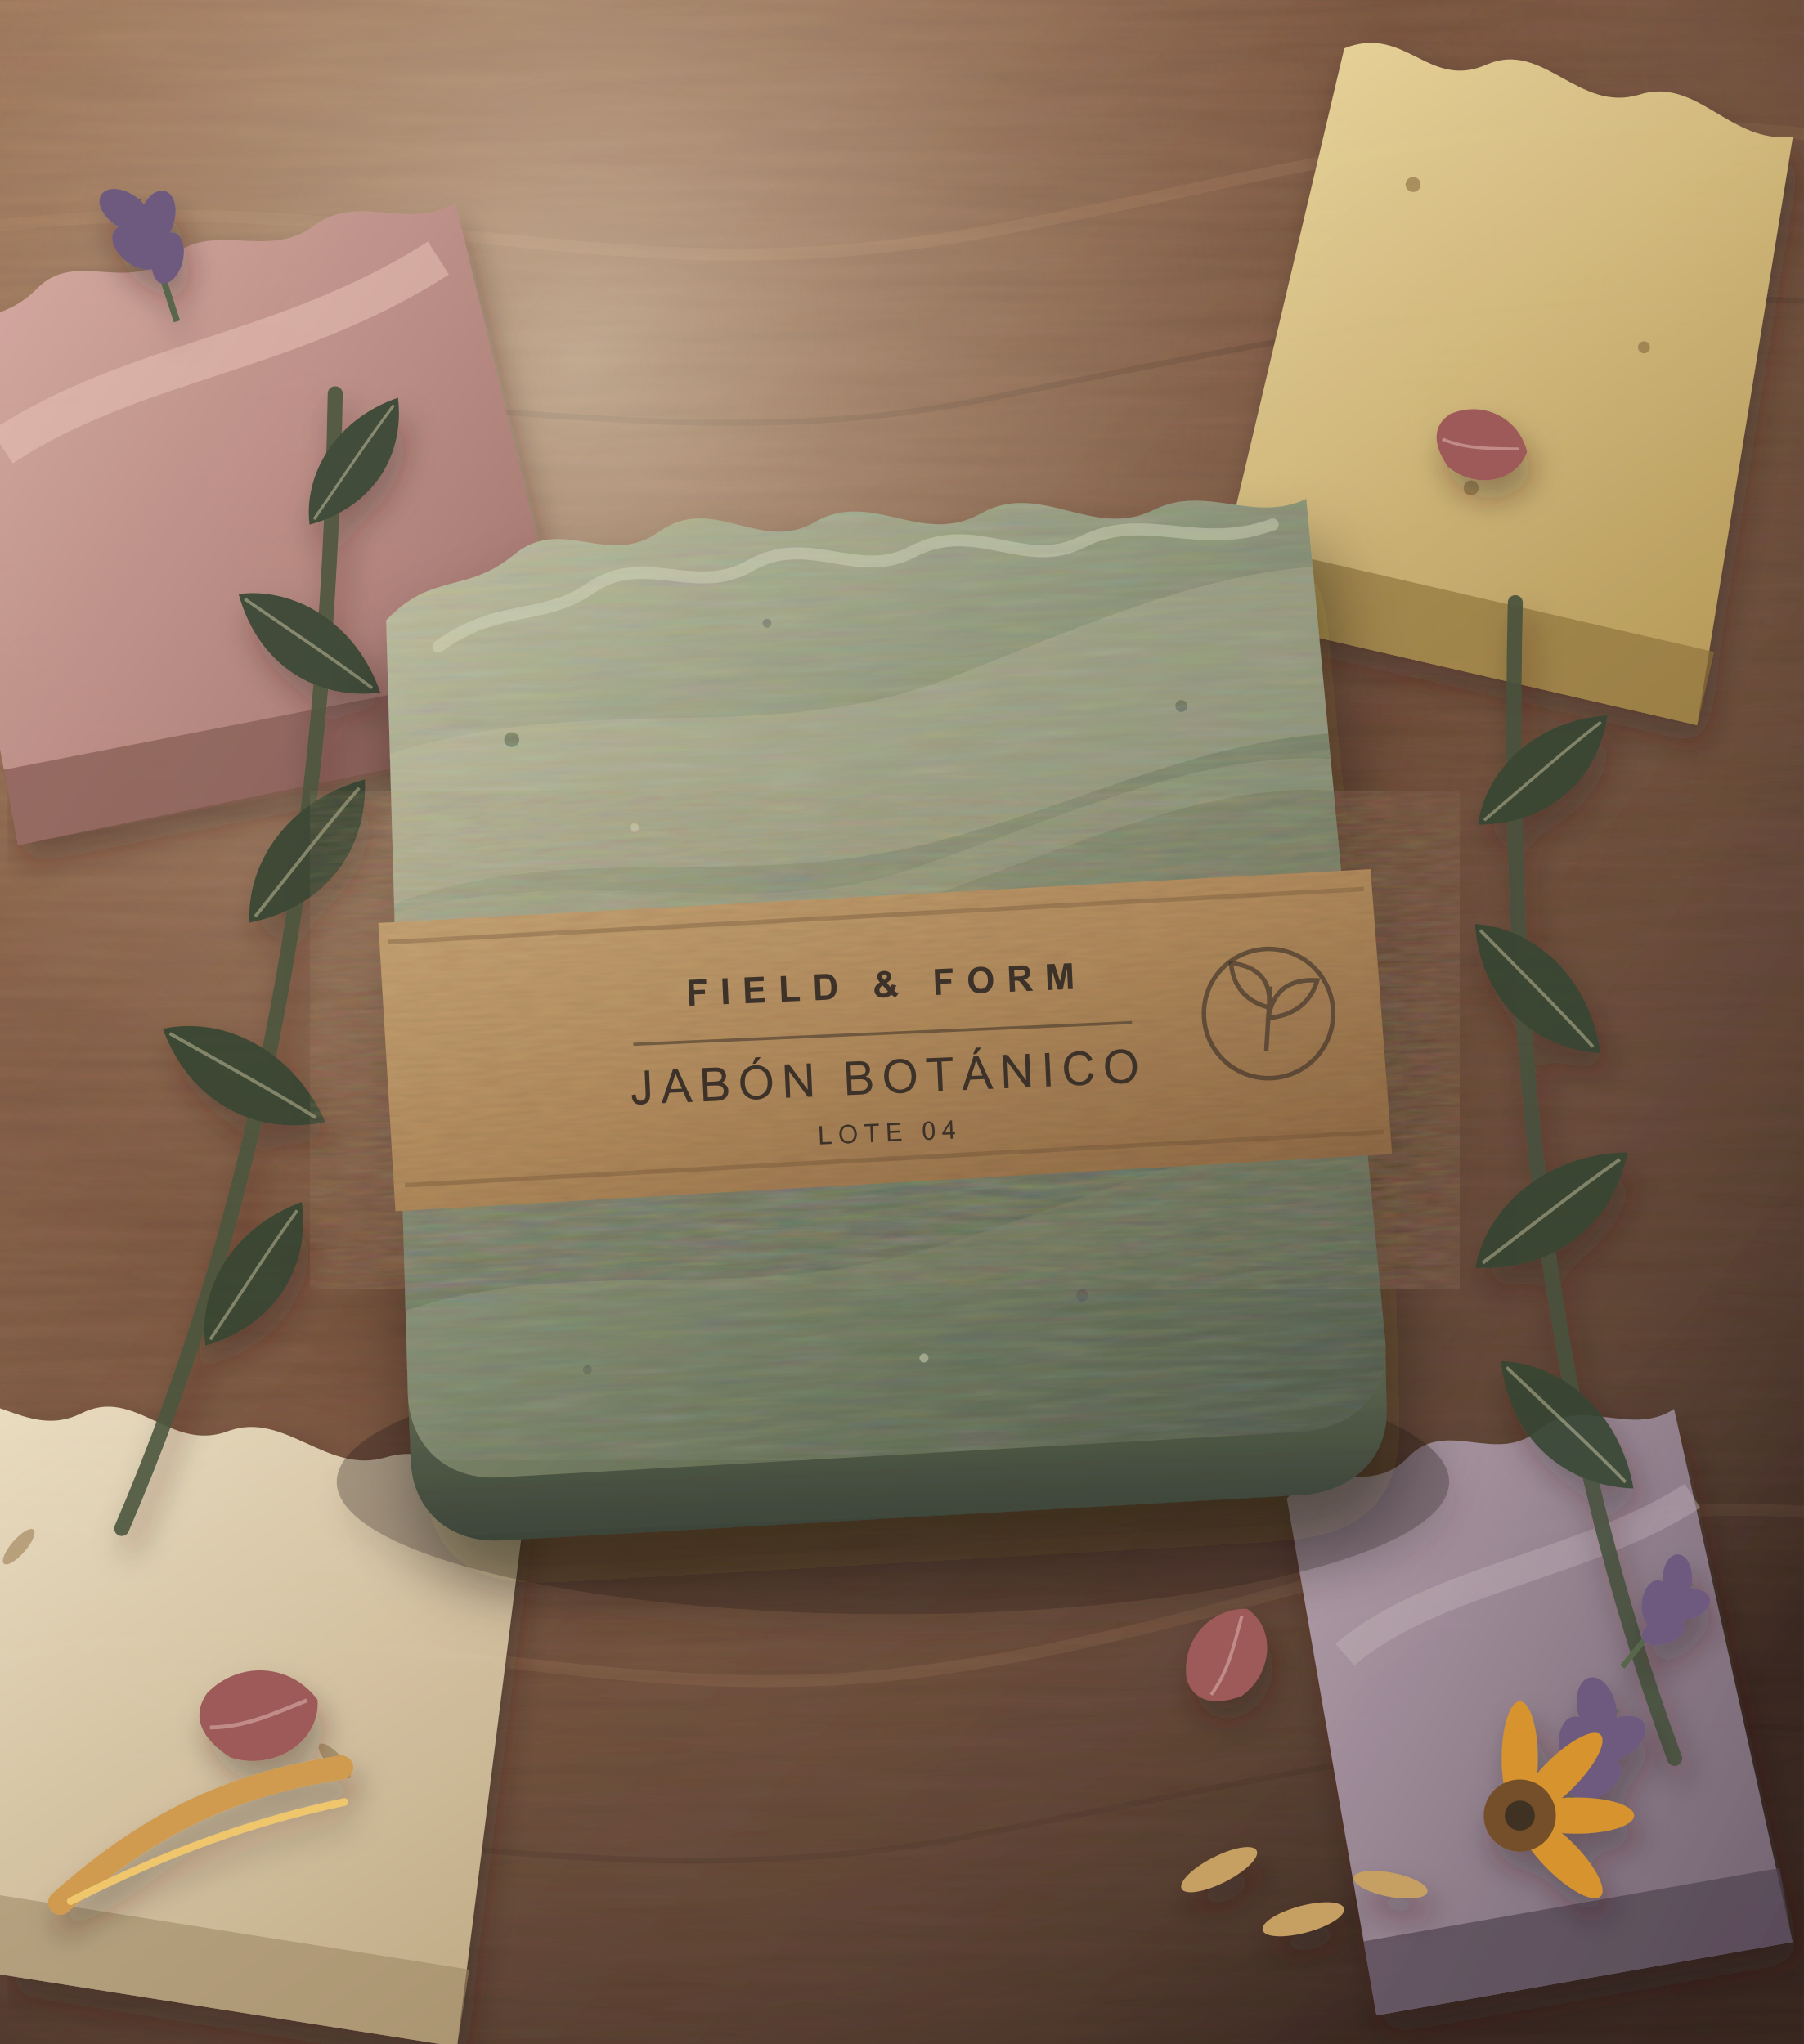
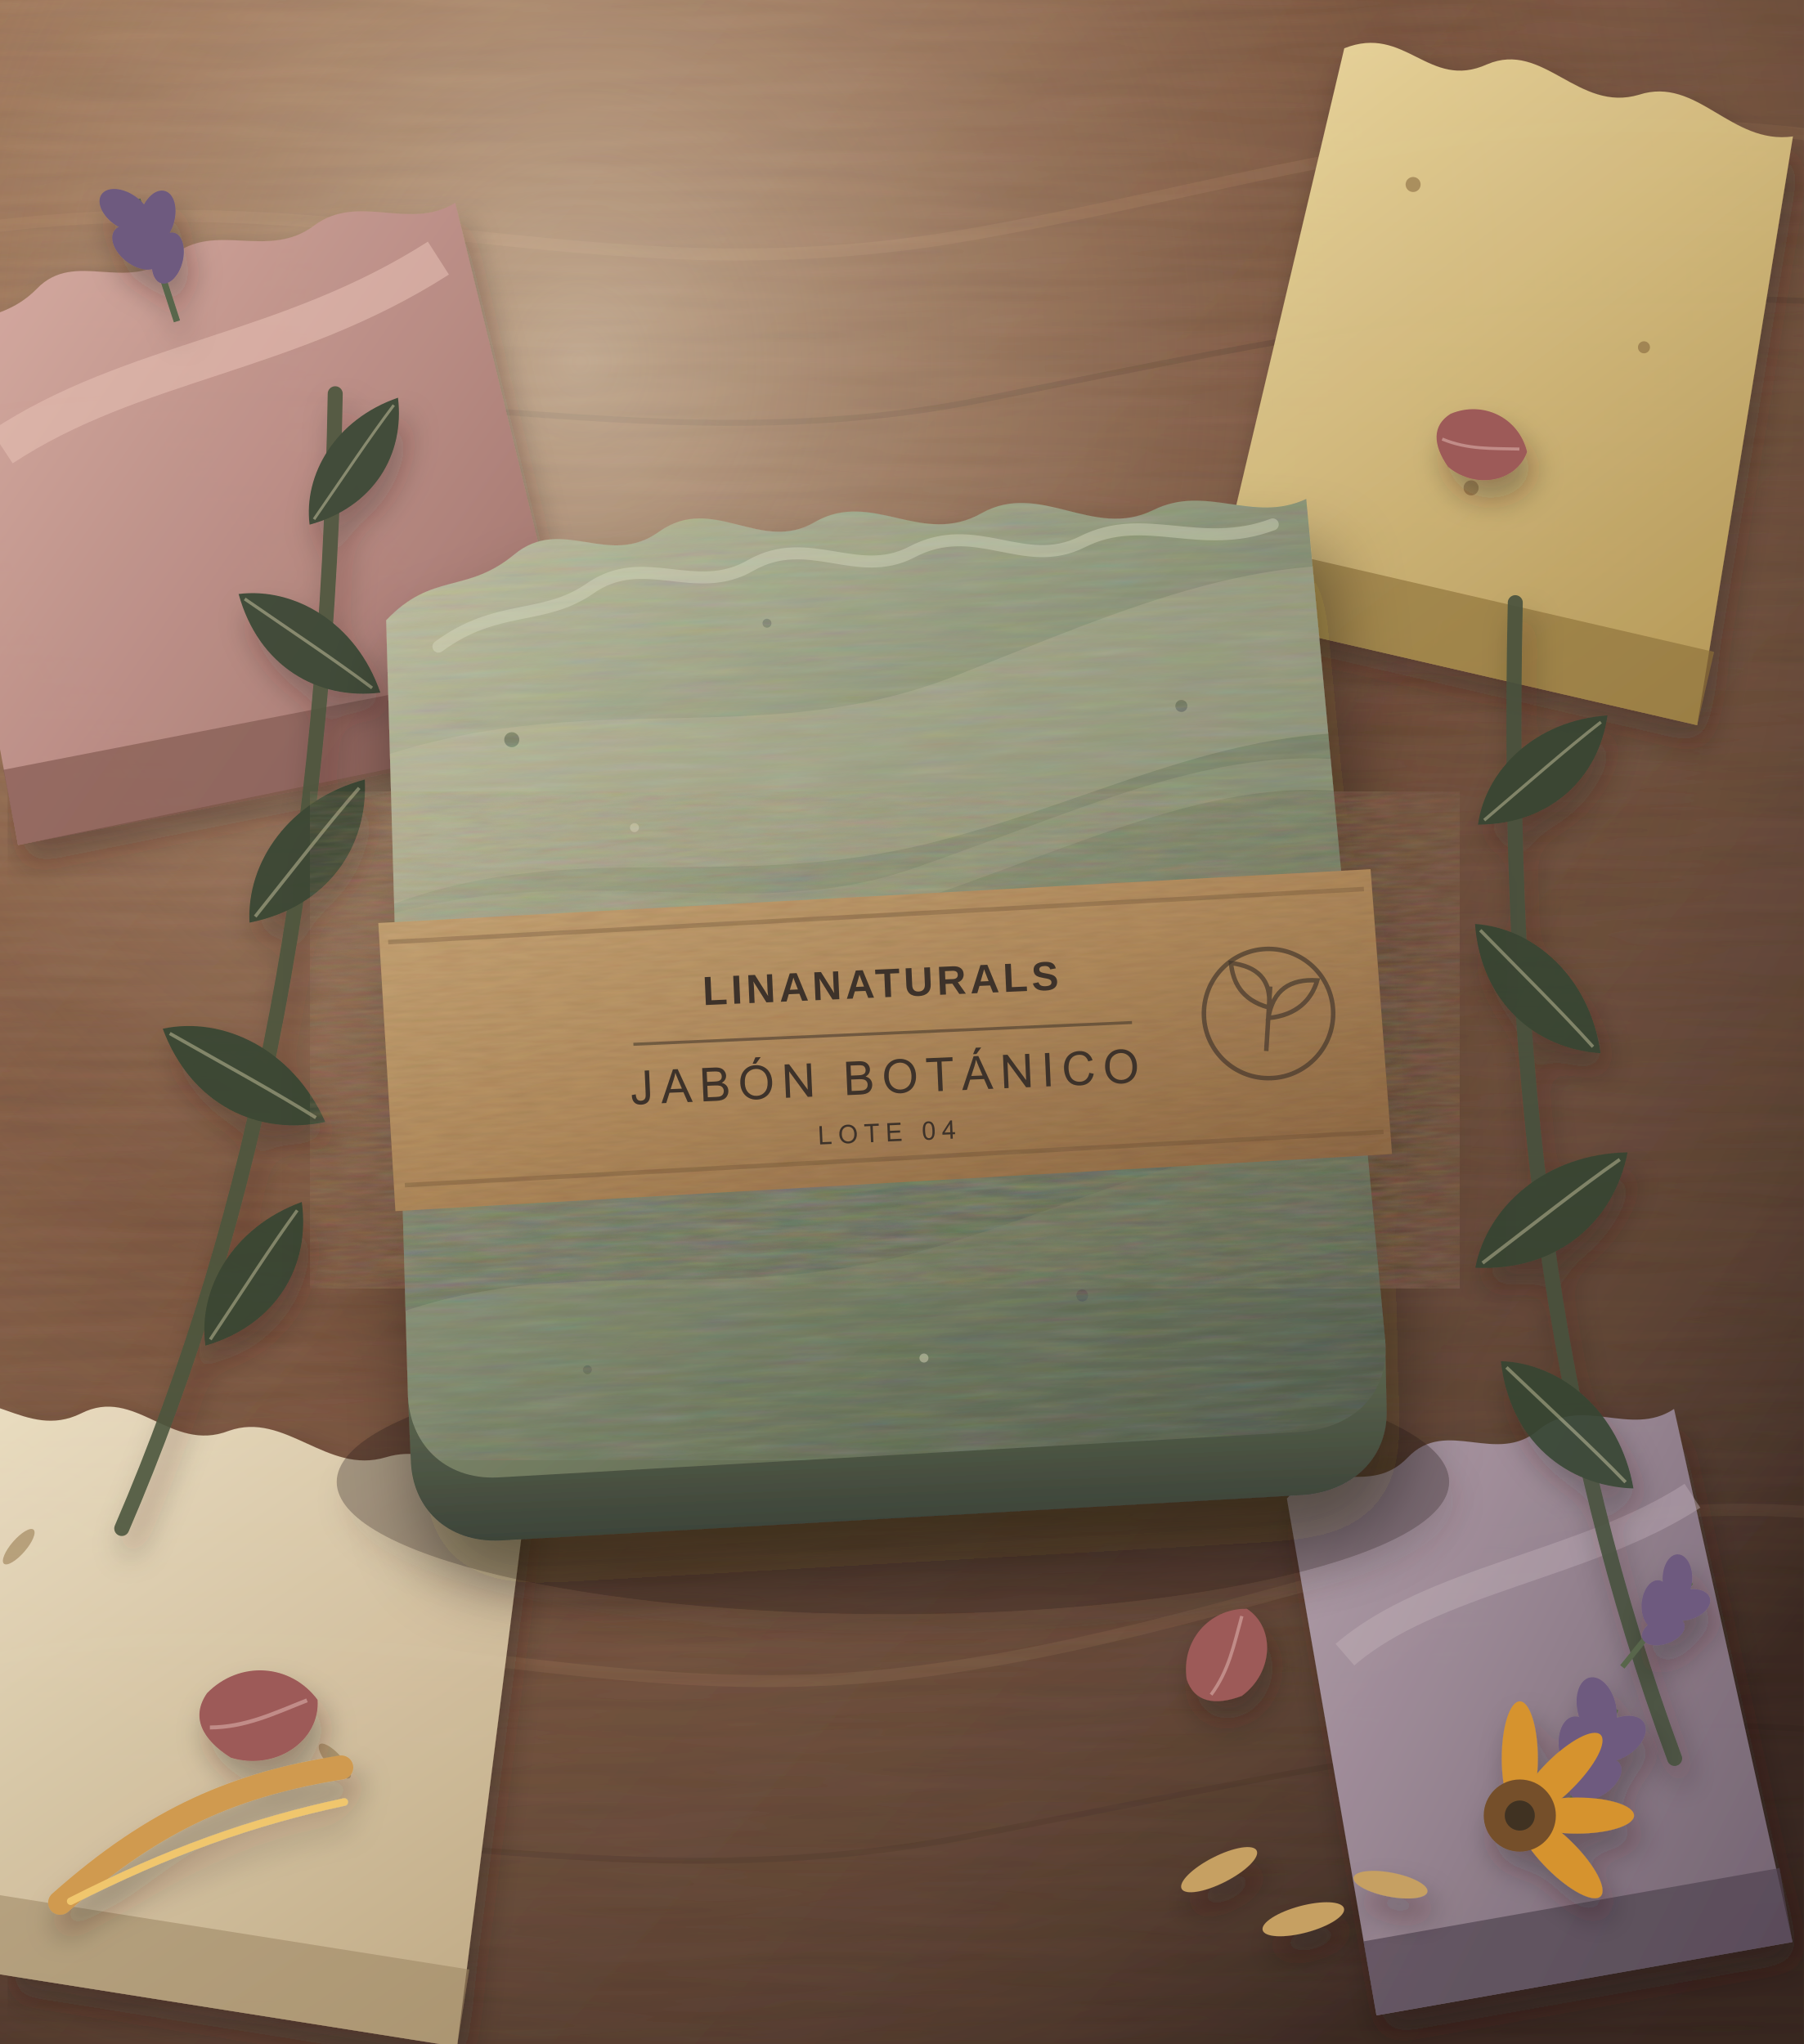
<svg xmlns="http://www.w3.org/2000/svg" viewBox="0 0 1200 1360" role="img" aria-labelledby="title desc">
  <defs>
    <linearGradient id="wood" x1="0" y1="0" x2="1" y2="1">
      <stop offset="0" stop-color="#9a7257" />
      <stop offset=".42" stop-color="#76513e" />
      <stop offset="1" stop-color="#4b342b" />
    </linearGradient>
    <radialGradient id="light" cx="32%" cy="18%" r="92%">
      <stop offset="0" stop-color="#fff3d8" stop-opacity=".52" />
      <stop offset=".52" stop-color="#d8ad84" stop-opacity=".08" />
      <stop offset="1" stop-color="#281d19" stop-opacity=".52" />
    </radialGradient>
    <linearGradient id="sage" x1=".12" y1="0" x2=".9" y2="1">
      <stop offset="0" stop-color="#b9b99a" />
      <stop offset=".38" stop-color="#899174" />
      <stop offset=".72" stop-color="#687258" />
      <stop offset="1" stop-color="#4f5847" />
    </linearGradient>
    <linearGradient id="sageEdge" x1="0" y1="0" x2="0" y2="1">
      <stop stop-color="#606a51" />
      <stop offset="1" stop-color="#3d4439" />
    </linearGradient>
    <linearGradient id="blush" x1="0" y1="0" x2="1" y2="1">
      <stop stop-color="#d9aea5" />
      <stop offset="1" stop-color="#9f706a" />
    </linearGradient>
    <linearGradient id="butter" x1="0" y1="0" x2="1" y2="1">
      <stop stop-color="#ead69c" />
      <stop offset="1" stop-color="#b89b59" />
    </linearGradient>
    <linearGradient id="cream" x1="0" y1="0" x2="1" y2="1">
      <stop stop-color="#f0e5c9" />
      <stop offset="1" stop-color="#c4ae89" />
    </linearGradient>
    <linearGradient id="mauve" x1="0" y1="0" x2="1" y2="1">
      <stop stop-color="#b4a1ad" />
      <stop offset="1" stop-color="#756474" />
    </linearGradient>
    <linearGradient id="kraft" x1="0" y1="0" x2="1" y2="1">
      <stop stop-color="#c7a576" />
      <stop offset=".48" stop-color="#b18b5d" />
      <stop offset="1" stop-color="#8d6845" />
    </linearGradient>
    <filter id="woodTexture" x="0" y="0" width="100%" height="100%">
      <feTurbulence type="fractalNoise" baseFrequency=".008 .11" numOctaves="2" seed="41" result="grain" />
      <feColorMatrix in="grain" values=".32 0 0 0 .12 0 .24 0 0 .07 0 0 .18 0 .03 0 0 0 .34 0" result="tinted" />
      <feBlend in="SourceGraphic" in2="tinted" mode="multiply" />
    </filter>
    <filter id="barTexture" x="-5%" y="-5%" width="110%" height="110%">
      <feTurbulence type="fractalNoise" baseFrequency=".018 .18" numOctaves="3" seed="14" result="noise" />
      <feColorMatrix in="noise" values="1 0 0 0 0 0 1 0 0 0 0 0 1 0 0 0 0 0 .18 0" result="grain" />
      <feBlend in="SourceGraphic" in2="grain" mode="soft-light" />
    </filter>
    <filter id="paperTexture" x="-5%" y="-8%" width="110%" height="116%">
      <feTurbulence type="fractalNoise" baseFrequency=".045 .32" numOctaves="2" seed="7" result="fiber" />
      <feColorMatrix in="fiber" values=".55 0 0 0 .12 0 .42 0 0 .08 0 0 .28 0 .04 0 0 0 .23 0" result="paper" />
      <feBlend in="SourceGraphic" in2="paper" mode="multiply" />
    </filter>
    <filter id="softShadow" x="-25%" y="-25%" width="150%" height="165%">
      <feDropShadow dx="8" dy="30" stdDeviation="24" flood-color="#211611" flood-opacity=".42" />
    </filter>
    <filter id="smallShadow" x="-30%" y="-30%" width="160%" height="170%">
      <feDropShadow dx="5" dy="13" stdDeviation="10" flood-color="#2c1c15" flood-opacity=".34" />
    </filter>
    <clipPath id="mainClip">
      <path d="M268 398C300 367 322 383 355 358C388 333 417 370 452 347C489 323 519 365 556 345C595 325 626 365 667 344C707 324 740 365 781 347C817 331 847 359 883 344L911 905C913 941 888 962 854 964L317 971C282 971 259 946 260 912Z" />
    </clipPath>
    <symbol id="oliveLeaf" viewBox="0 0 120 46">
      <path d="M4 25C29-1 74-8 114 17C86 46 43 53 4 25Z" fill="currentColor" />
      <path d="M9 25C48 22 79 19 108 18" fill="none" stroke="#d6d2ad" stroke-opacity=".48" stroke-width="2" />
    </symbol>
    <symbol id="rosePetal" viewBox="0 0 70 54">
      <path d="M7 23C17 2 42-5 61 8C69 27 53 49 29 50C12 46 3 37 7 23Z" fill="currentColor" />
      <path d="M14 39C31 33 42 22 56 10" fill="none" stroke="#f2d1c8" stroke-opacity=".42" stroke-width="2" />
    </symbol>
    <symbol id="lavenderBud" viewBox="0 0 38 74">
      <path d="M19 73V14" stroke="#59664c" stroke-width="3" />
      <g fill="currentColor">
        <ellipse cx="12" cy="17" rx="8" ry="13" transform="rotate(-38 12 17)" />
        <ellipse cx="25" cy="25" rx="8" ry="13" transform="rotate(34 25 25)" />
        <ellipse cx="12" cy="35" rx="8" ry="13" transform="rotate(-34 12 35)" />
        <ellipse cx="24" cy="44" rx="7" ry="12" transform="rotate(32 24 44)" />
      </g>
    </symbol>
    <path id="label-bold-amp" d="M1446-179L1276 38Q1151-23 1036-130Q947-50 847-12Q747 26 609 26Q335 26 197-128Q90-247 90-402Q90-543 174-655Q258-768 425-851Q350-940 312-1020Q274-1101 274-1173Q274-1306 381-1398Q487-1491 684-1491Q874-1491 981-1394Q1088-1297 1088-1157Q1088-1068 1035-988Q982-908 821-807L1025-538Q1061-602 1087-705L1341-647Q1303-512 1275-449Q1247-387 1215-345Q1262-301 1337-248Q1411-196 1446-179M612-1056L681-976L757-1034Q841-1099 841-1163Q841-1217 801-1255Q760-1293 691-1293Q624-1293 586-1259Q548-1226 548-1182Q548-1130 612-1056M857-318L571-671Q474-622 426-553Q378-484 378-412Q378-321 438-263Q497-206 597-206Q663-206 724-232Q785-258 857-318" />
    <path id="label-bold-D" d="M148 0L148-1466L689-1466Q872-1466 968-1438Q1097-1400 1189-1303Q1281-1206 1329-1065Q1377-925 1377-719Q1377-538 1332-407Q1277-247 1175-148Q1098-73 967-31Q869 0 705 0L148 0M577-1218L444-1218L444-247L665-247Q789-247 844-261Q916-279 964-322Q1011-365 1041-463Q1071-562 1071-732Q1071-902 1041-993Q1011-1084 957-1135Q903-1186 820-1204Q758-1218 577-1218" />
    <path id="label-bold-E" d="M1264 0L149 0L149-1466L1236-1466L1236-1218L445-1218L445-893L1181-893L1181-646L445-646L445-247L1264-247" />
    <path id="label-bold-F" d="M447 0L151 0L151-1466L1156-1466L1156-1218L447-1218L447-871L1059-871L1059-623L447-623" />
    <path id="label-bold-I" d="M436 0L140 0L140-1466L436-1466" />
    <path id="label-bold-L" d="M1189 0L157 0L157-1454L453-1454L453-247L1189-247" />
    <path id="label-bold-M" d="M420 0L145 0L145-1466L588-1466L854-466L1117-1466L1561-1466L1561 0L1286 0L1286-1154L995 0L710 0L420-1154" />
    <path id="label-bold-O" d="M89-724Q89-948 156-1100Q206-1212 293-1301Q379-1390 482-1433Q619-1491 798-1491Q1122-1491 1317-1290Q1511-1089 1511-731Q1511-376 1318-175Q1125 25 802 25Q475 25 282-174Q89-374 89-724M394-734Q394-485 509-356Q624-228 801-228Q978-228 1092-355Q1205-483 1205-738Q1205-990 1095-1114Q984-1238 801-1238Q618-1238 506-1112Q394-987 394-734" />
    <path id="label-bold-R" d="M446 0L150 0L150-1466L773-1466Q1008-1466 1115-1426Q1221-1387 1285-1286Q1349-1185 1349-1055Q1349-890 1252-782Q1155-675 962-647Q1058-591 1121-524Q1183-457 1289-286L1468 0L1114 0L900-319Q786-490 744-534Q702-579 655-595Q608-612 506-612L446-612L446 0M446-1218L446-846L665-846Q878-846 931-864Q984-882 1014-926Q1044-970 1044-1036Q1044-1110 1005-1155Q965-1201 893-1213Q857-1218 677-1218" />
    <path id="label-regular-0" d="M85-723Q85-983 139-1141Q192-1300 298-1386Q403-1472 563-1472Q681-1472 770-1424Q859-1377 917-1287Q975-1198 1008-1069Q1041-941 1041-723Q1041-465 988-306Q935-148 830-61Q724 25 563 25Q351 25 230-127Q85-310 85-723M270-723Q270-362 355-242Q439-123 563-123Q687-123 772-243Q856-363 856-723Q856-1085 772-1204Q687-1323 561-1323Q437-1323 363-1218Q270-1084 270-723" />
    <path id="label-regular-4" d="M842 0L662 0L662-351L26-351L26-516L695-1466L842-1466L842-516L1040-516L1040-351L842-351L842 0M203-516L662-516L662-1177" />
    <path id="label-regular-A" d="M203 0L-3 0L560-1466L769-1466L1369 0L1148 0L977-444L364-444L203 0M581-1032L420-602L917-602L764-1008Q694-1193 660-1312Q632-1171 581-1032" />
    <path id="label-regular-B" d="M709 0L150 0L150-1466L700-1466Q868-1466 970-1421Q1071-1377 1129-1284Q1186-1192 1186-1091Q1186-997 1135-914Q1084-831 981-780Q1114-741 1186-647Q1257-553 1257-425Q1257-322 1214-233Q1170-145 1106-97Q1042-49 946-24Q849 0 709 0M344-1293L344-850L661-850Q790-850 846-867Q920-889 958-940Q995-991 995-1068Q995-1141 960-1196Q925-1252 860-1272Q795-1293 637-1293L344-1293M344-677L344-173L709-173Q803-173 841-180Q908-192 953-220Q998-248 1027-301Q1056-355 1056-425Q1056-507 1014-567Q972-628 898-652Q823-677 683-677" />
    <path id="label-regular-C" d="M1204-514L1398-465Q1337-226 1179-100Q1020 25 791 25Q554 25 406-71Q257-168 180-351Q102-534 102-744Q102-973 190-1143Q277-1314 439-1402Q600-1491 794-1491Q1014-1491 1164-1379Q1314-1267 1373-1064L1182-1019Q1131-1179 1034-1252Q937-1325 790-1325Q621-1325 508-1244Q394-1163 348-1026Q302-890 302-745Q302-558 357-418Q411-279 526-210Q641-141 775-141Q938-141 1051-235Q1164-329 1204-514" />
    <path id="label-regular-E" d="M1256 0L162 0L162-1466L1222-1466L1222-1293L356-1293L356-844L1167-844L1167-672L356-672L356-173L1256-173" />
    <path id="label-regular-I" d="M385 0L191 0L191-1466L385-1466" />
    <path id="label-regular-J" d="M59-416L234-440Q241-272 297-210Q353-148 452-148Q525-148 578-181Q631-215 651-272Q671-330 671-456L671-1466L865-1466L865-467Q865-283 821-182Q776-81 680-28Q583 25 453 25Q260 25 158-86Q55-197 59-416" />
    <path id="label-regular-L" d="M1066 0L150 0L150-1466L344-1466L344-173L1066-173" />
    <path id="label-regular-N" d="M342 0L156 0L156-1466L355-1466L1125-315L1125-1466L1311-1466L1311 0L1112 0L342-1152" />
    <path id="label-regular-O" d="M99-714Q99-1079 295-1285Q491-1492 801-1492Q1004-1492 1167-1395Q1330-1298 1416-1124Q1501-951 1501-731Q1501-508 1411-332Q1321-156 1156-65Q991 25 800 25Q593 25 430-75Q267-175 183-348Q99-521 99-714M299-711Q299-446 442-293Q584-141 799-141Q1018-141 1160-295Q1301-449 1301-732Q1301-911 1241-1044Q1180-1178 1064-1251Q947-1325 802-1325Q596-1325 448-1183Q299-1042 299-711" />
    <path id="label-regular-T" d="M725 0L531 0L531-1293L48-1293L48-1466L1210-1466L1210-1293L725-1293" />
    <path id="label-regular-A-acute" d="M203 0L-3 0L560-1466L769-1466L1369 0L1148 0L977-444L364-444L203 0M581-1032L420-602L917-602L764-1008Q694-1193 660-1312Q632-1171 581-1032M690-1556L541-1556L674-1836L910-1836" />
    <path id="label-regular-O-acute" d="M99-714Q99-1079 295-1285Q491-1492 801-1492Q1004-1492 1167-1395Q1330-1298 1416-1124Q1501-951 1501-731Q1501-508 1411-332Q1321-156 1156-65Q991 25 800 25Q593 25 430-75Q267-175 183-348Q99-521 99-714M299-711Q299-446 442-293Q584-141 799-141Q1018-141 1160-295Q1301-449 1301-732Q1301-911 1241-1044Q1180-1178 1064-1251Q947-1325 802-1325Q596-1325 448-1183Q299-1042 299-711M826-1556L677-1556L810-1836L1046-1836" />
  </defs>
  <rect width="1200" height="1360" fill="url(#wood)" />
  <g filter="url(#woodTexture)">
    <rect width="1200" height="1360" fill="url(#wood)" />
    <g fill="none" stroke="#d0a17b" stroke-opacity=".15" stroke-width="8">
      <path d="M-30 154C232 116 388 198 634 158C837 124 1002 58 1236 94" />
      <path d="M-20 1107C218 1056 384 1142 613 1112C845 1082 1017 980 1240 1010" />
    </g>
    <g fill="none" stroke="#35231d" stroke-opacity=".24" stroke-width="4">
      <path d="M-30 275C225 236 425 312 653 266C884 219 1026 189 1236 202" />
      <path d="M-24 1231C198 1191 392 1270 643 1222C853 1182 1057 1131 1235 1154" />
    </g>
  </g>
  <rect width="1200" height="1360" fill="url(#light)" />
  <g filter="url(#smallShadow)" opacity=".96">
    <g transform="translate(-60 64) rotate(-11 260 260)">
      <path d="M32 126C60 101 84 117 113 97C143 76 171 112 205 93C238 75 267 108 302 91C335 75 364 107 397 94L414 454L30 458Z" fill="url(#blush)" />
      <path d="M30 407H414V458H30Z" fill="#80564f" opacity=".65" />
      <path d="M70 196C167 156 268 172 379 128" fill="none" stroke="#efc8bd" stroke-opacity=".5" stroke-width="26" />
    </g>
    <g transform="translate(835 -34) rotate(13 200 230)">
      <path d="M26 102C62 77 87 117 121 91C154 67 187 109 224 88C259 67 291 107 330 92L356 488H24Z" fill="url(#butter)" />
      <path d="M24 438H356V488H24Z" fill="#8d7138" opacity=".62" />
      <g fill="#76552f" opacity=".48">
        <circle cx="91" cy="180" r="5" />
        <circle cx="265" cy="251" r="4" />
        <circle cx="174" cy="368" r="5" />
      </g>
    </g>
    <g transform="translate(-110 886) rotate(9 250 220)">
      <path d="M42 83C73 57 105 94 139 70C172 46 202 87 238 66C273 47 307 85 344 67C377 51 407 78 440 65L452 447H36Z" fill="url(#cream)" />
      <path d="M36 395H452V447H36Z" fill="#9d8663" opacity=".54" />
      <g fill="#96794d" opacity=".56">
        <ellipse cx="112" cy="164" rx="5" ry="15" transform="rotate(32 112 164)" />
        <ellipse cx="342" cy="272" rx="5" ry="15" transform="rotate(-51 342 272)" />
      </g>
    </g>
    <g transform="translate(858 886) rotate(-10 180 210)">
      <path d="M18 81C48 57 72 90 102 68C132 46 159 84 191 65C223 47 250 81 282 67L298 430H17Z" fill="url(#mauve)" />
      <path d="M17 380H298V430H17Z" fill="#514452" opacity=".68" />
      <path d="M38 190C103 151 207 159 284 126" fill="none" stroke="#d1c0ca" stroke-opacity=".34" stroke-width="19" />
    </g>
  </g>
  <g color="#354531" filter="url(#smallShadow)" opacity=".9">
    <path d="M81 1017C172 806 218 565 223 262" fill="none" stroke="#4c553c" stroke-width="10" stroke-linecap="round" />
    <use href="#oliveLeaf" x="108" y="824" width="126" height="48" transform="rotate(-52 171 848)" />
    <use href="#oliveLeaf" x="92" y="692" width="140" height="52" transform="rotate(34 162 718)" />
    <use href="#oliveLeaf" x="139" y="542" width="135" height="51" transform="rotate(-47 206 567)" />
    <use href="#oliveLeaf" x="143" y="406" width="125" height="48" transform="rotate(39 205 430)" />
    <use href="#oliveLeaf" x="181" y="286" width="112" height="43" transform="rotate(-51 237 307)" />
    <path d="M1114 1170C1034 954 1001 716 1008 401" fill="none" stroke="#47513c" stroke-width="10" stroke-linecap="round" />
    <use href="#oliveLeaf" x="974" y="925" width="136" height="51" transform="rotate(48 1042 950)" />
    <use href="#oliveLeaf" x="963" y="780" width="142" height="53" transform="rotate(-33 1034 806)" />
    <use href="#oliveLeaf" x="956" y="635" width="132" height="50" transform="rotate(50 1022 660)" />
    <use href="#oliveLeaf" x="965" y="490" width="126" height="47" transform="rotate(-36 1028 513)" />
  </g>
  <ellipse cx="594" cy="986" rx="370" ry="88" fill="#231813" opacity=".32" filter="url(#smallShadow)" />
  <g transform="rotate(-2.5 600 660)" filter="url(#softShadow)">
    <path d="M260 912L911 905L910 951C910 982 887 1004 854 1006L317 1013C282 1013 259 989 260 956Z" fill="url(#sageEdge)" />
    <path d="M268 398C300 367 322 383 355 358C388 333 417 370 452 347C489 323 519 365 556 345C595 325 626 365 667 344C707 324 740 365 781 347C817 331 847 359 883 344L911 905C913 941 888 962 854 964L317 971C282 971 259 946 260 912Z" fill="url(#sage)" />
    <g clip-path="url(#mainClip)" filter="url(#barTexture)">
      <path d="M185 518C365 429 492 503 643 452C760 412 864 368 976 400L982 512C852 476 751 535 627 561C463 596 347 527 188 622Z" fill="#d2c9ad" opacity=".23" />
      <path d="M184 784C345 709 471 776 614 734C765 689 871 644 971 687L975 781C844 741 740 801 605 833C446 870 338 805 185 889Z" fill="#3f4f40" opacity=".3" />
      <path d="M212 620C369 559 487 627 615 588C746 549 840 504 947 540" fill="none" stroke="#b9b798" stroke-opacity=".24" stroke-width="21" />
      <g fill="#29382e" opacity=".38">
        <circle cx="348" cy="481" r="5" />
        <circle cx="521" cy="411" r="3" />
        <circle cx="794" cy="478" r="4" />
        <circle cx="711" cy="867" r="4" />
        <circle cx="380" cy="902" r="3" />
      </g>
      <g fill="#e0dcc3" opacity=".46">
        <circle cx="427" cy="543" r="3" />
        <circle cx="850" cy="614" r="4" />
        <circle cx="311" cy="748" r="3" />
        <circle cx="604" cy="904" r="3" />
      </g>
    </g>
    <path d="M302 417C342 390 372 403 404 383C441 359 474 392 512 372C551 352 582 385 619 368C663 347 693 384 733 366C775 347 811 376 860 360" fill="none" stroke="#dde0c6" stroke-opacity=".4" stroke-width="8" stroke-linecap="round" />
    <g filter="url(#paperTexture)">
      <path d="M254 599L915 592L921 782L257 791Z" fill="url(#kraft)" />
      <path d="M260 612L910 605M264 774L916 767" stroke="#5e452f" stroke-opacity=".28" stroke-width="3" />
    </g>
    <g fill="#3e3329">
-       <g aria-label="FIELD &amp; FORM" transform="translate(586 663) scale(0.011719)">
-         <use href="#label-bold-F" x="-11035.67" />
-         <use href="#label-bold-I" x="-9102.00" />
-         <use href="#label-bold-E" x="-7850.33" />
-         <use href="#label-bold-L" x="-5801.67" />
-         <use href="#label-bold-D" x="-3868.00" />
-         <use href="#label-bold-amp" x="-454.67" />
-         <use href="#label-bold-F" x="2958.67" />
-         <use href="#label-bold-O" x="4892.33" />
-         <use href="#label-bold-R" x="7168.00" />
-         <use href="#label-bold-M" x="9329.67" />
-       </g>
+       <text x="586" y="663" text-anchor="middle" font-family="Arial, Helvetica, sans-serif" font-size="27" font-weight="700" letter-spacing="2.5" aria-label="LINANATURALS">LINANATURALS</text>
      <path d="M420 687H752" stroke="#3e3329" stroke-opacity=".55" stroke-width="2" />
      <g aria-label="JABÓN BOTÁNICO" transform="translate(586 727) scale(0.015137)">
        <use href="#label-regular-J" x="-11193.60" />
        <use href="#label-regular-A" x="-9839.27" />
        <use href="#label-regular-B" x="-8142.95" />
        <use href="#label-regular-O-acute" x="-6446.63" />
        <use href="#label-regular-N" x="-4523.31" />
        <use href="#label-regular-B" x="-1814.66" />
        <use href="#label-regular-O" x="-118.34" />
        <use href="#label-regular-T" x="1804.98" />
        <use href="#label-regular-A-acute" x="3386.31" />
        <use href="#label-regular-N" x="5082.63" />
        <use href="#label-regular-I" x="6891.95" />
        <use href="#label-regular-C" x="7791.27" />
        <use href="#label-regular-O" x="9600.60" />
      </g>
      <g aria-label="LOTE 04" transform="translate(586 759) scale(0.008301)">
        <use href="#label-regular-L" x="-5543.65" />
        <use href="#label-regular-O" x="-3922.76" />
        <use href="#label-regular-T" x="-1847.88" />
        <use href="#label-regular-E" x="-115.00" />
        <use href="#label-regular-0" x="2783.76" />
        <use href="#label-regular-4" x="4404.65" />
      </g>
    </g>
    <g transform="translate(843 685) rotate(6)" fill="none" stroke="#3e3329" stroke-opacity=".64">
      <circle r="43" stroke-width="3" />
      <path d="M0 25V-18M0-4c-19-4-25-16-27-28 17 1 28 9 27 28Zm0 7c19-3 28-14 31-27-18 0-29 8-31 27Z" stroke-width="3" />
    </g>
  </g>
  <g filter="url(#smallShadow)">
    <g color="#9d5a59">
      <use href="#rosePetal" x="125" y="1108" width="92" height="71" transform="rotate(19 171 1143)" />
      <use href="#rosePetal" x="779" y="1074" width="77" height="60" transform="rotate(-34 817 1104)" />
      <use href="#rosePetal" x="948" y="269" width="71" height="56" transform="rotate(42 983 297)" />
    </g>
    <g color="#6e5a7f">
      <use href="#lavenderBud" x="74" y="111" width="55" height="107" transform="rotate(-18 101 164)" />
      <use href="#lavenderBud" x="1028" y="1111" width="62" height="119" transform="rotate(25 1059 1170)" />
      <use href="#lavenderBud" x="1084" y="1029" width="47" height="91" transform="rotate(39 1107 1074)" />
    </g>
    <g transform="translate(1011 1208)">
      <g fill="#d6932e">
        <ellipse cy="-38" rx="12" ry="38" />
        <ellipse cy="-38" rx="12" ry="38" transform="rotate(45)" />
        <ellipse cy="-38" rx="12" ry="38" transform="rotate(90)" />
        <ellipse cy="-38" rx="12" ry="38" transform="rotate(135)" />
      </g>
      <circle r="24" fill="#75502c" />
      <circle r="10" fill="#3f3324" />
    </g>
    <path d="M40 1266C104 1209 158 1187 227 1176" fill="none" stroke="#d09a4f" stroke-width="16" stroke-linecap="round" />
    <path d="M47 1265C112 1232 168 1212 229 1199" fill="none" stroke="#f0c66d" stroke-width="5" stroke-linecap="round" />
    <g fill="#c6a062">
      <ellipse cx="811" cy="1244" rx="9" ry="28" transform="rotate(63 811 1244)" />
      <ellipse cx="867" cy="1277" rx="9" ry="28" transform="rotate(75 867 1277)" />
      <ellipse cx="925" cy="1254" rx="8" ry="25" transform="rotate(101 925 1254)" />
    </g>
  </g>
</svg>
